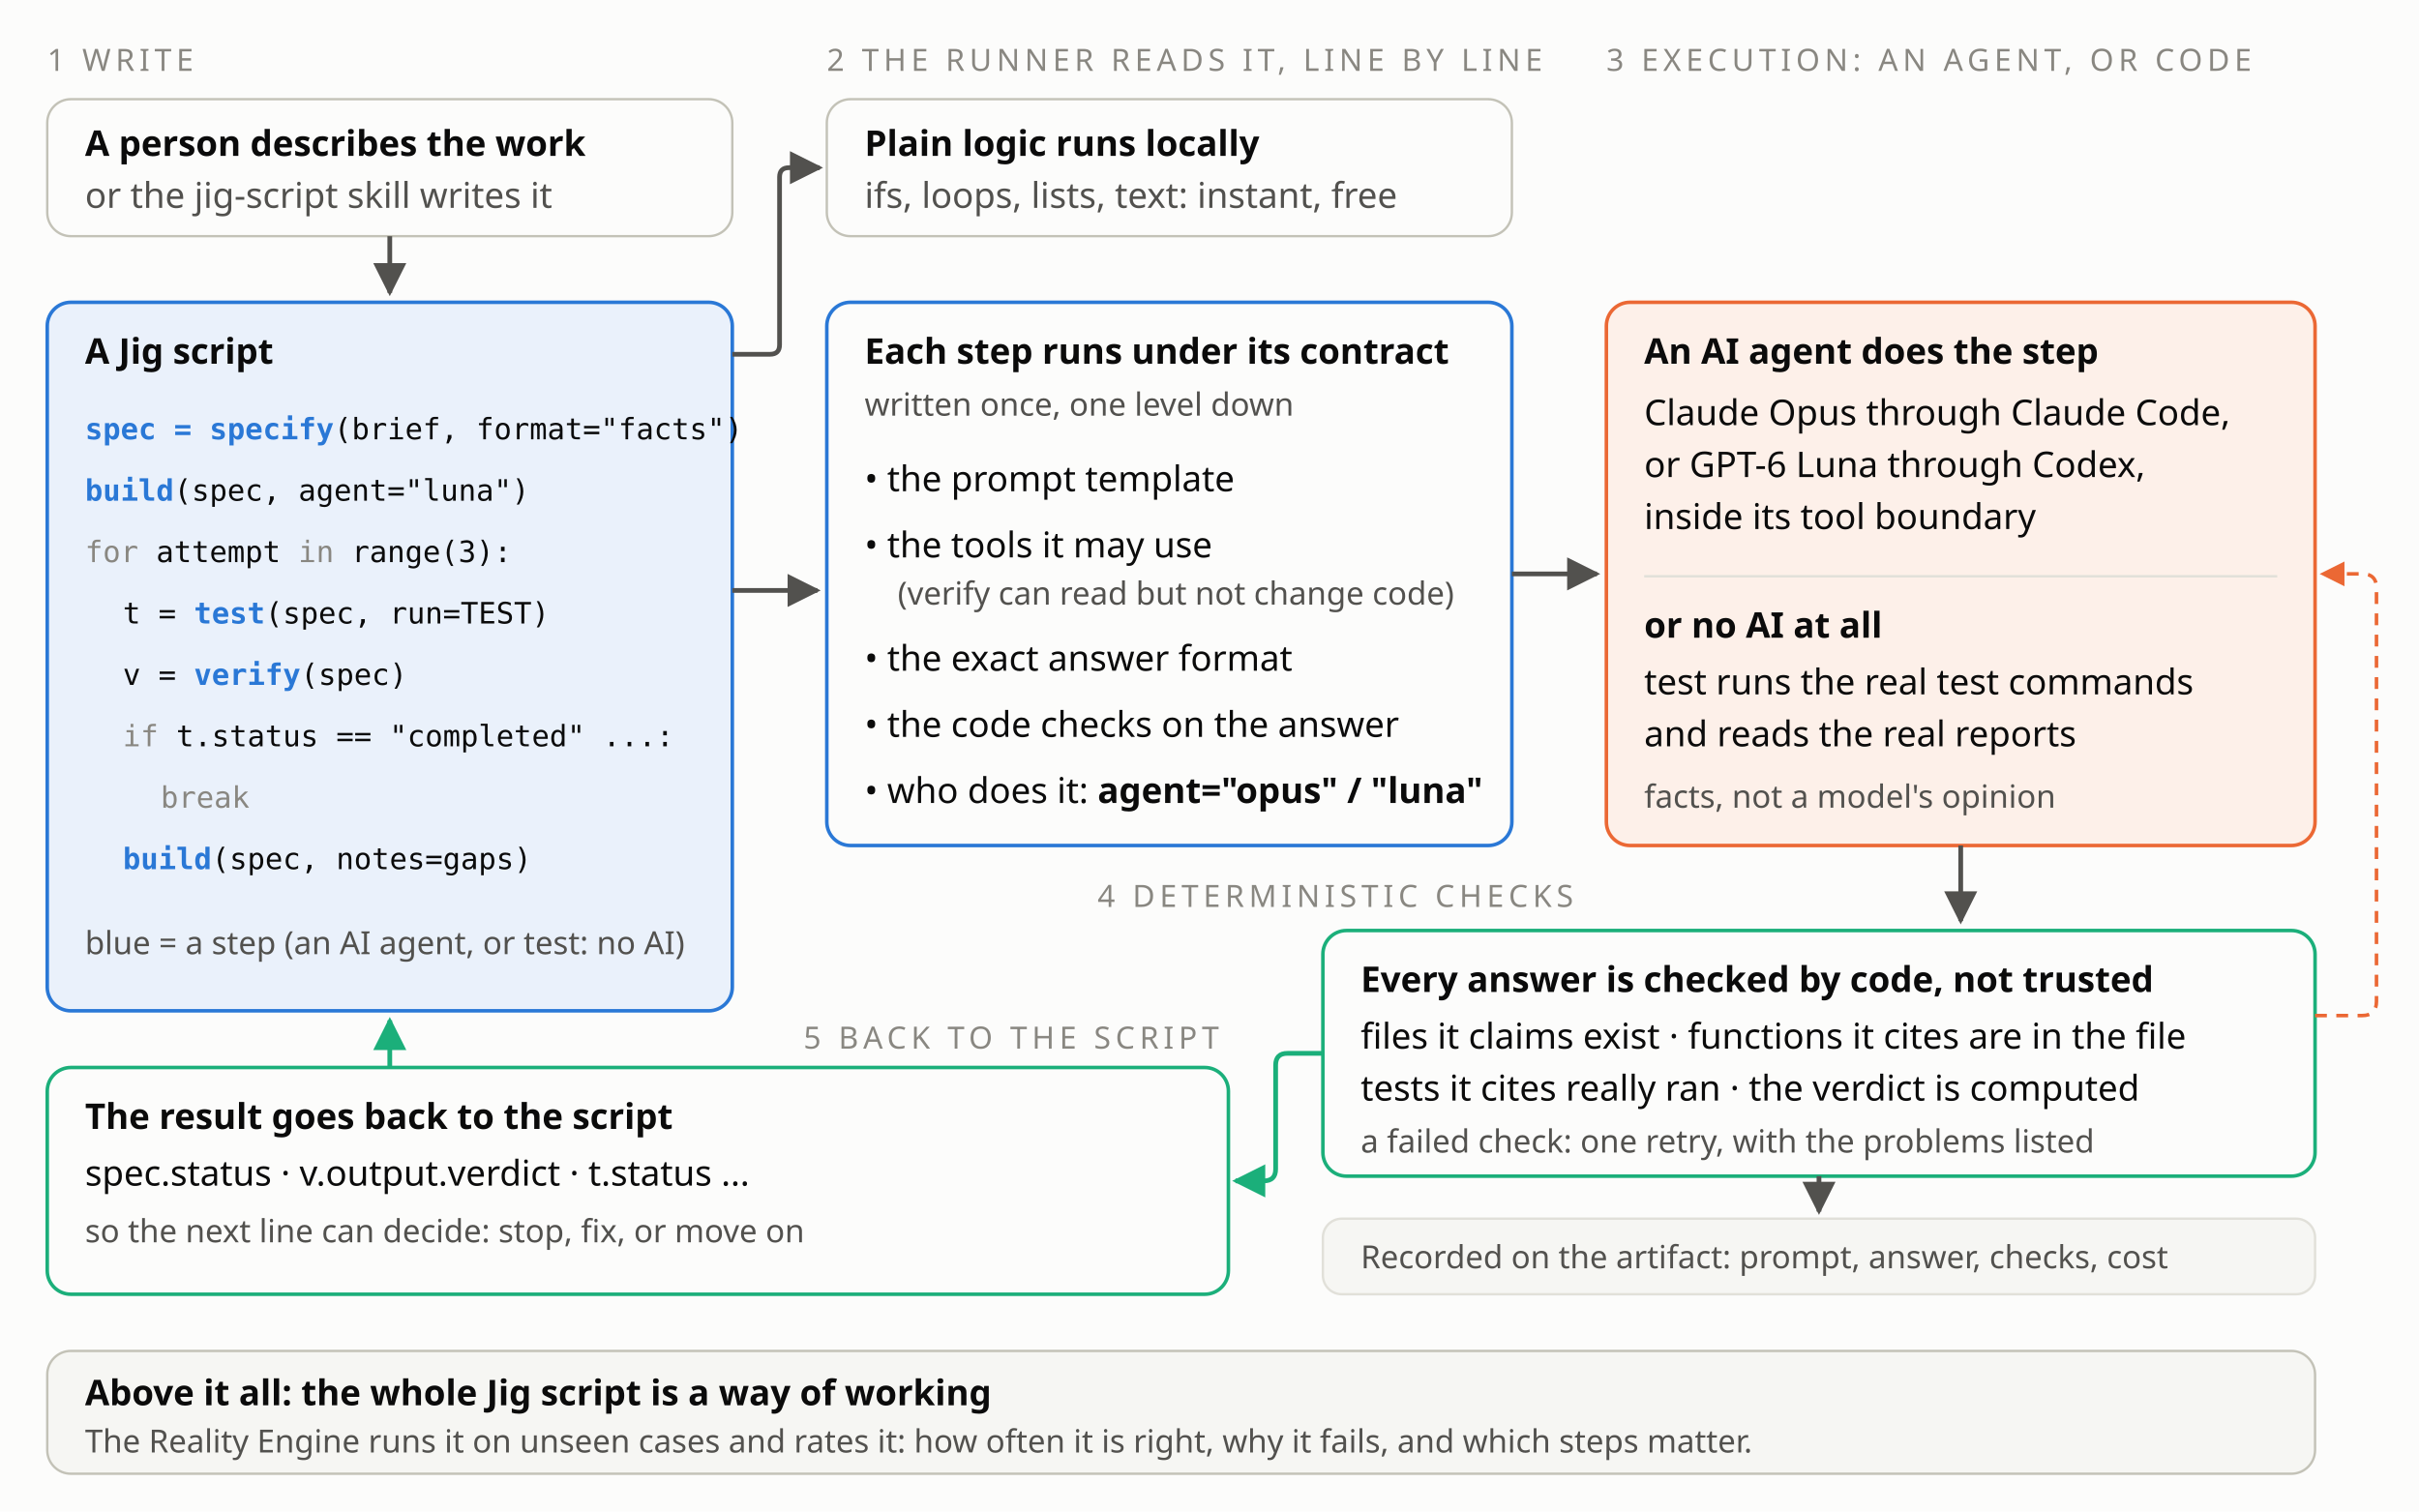
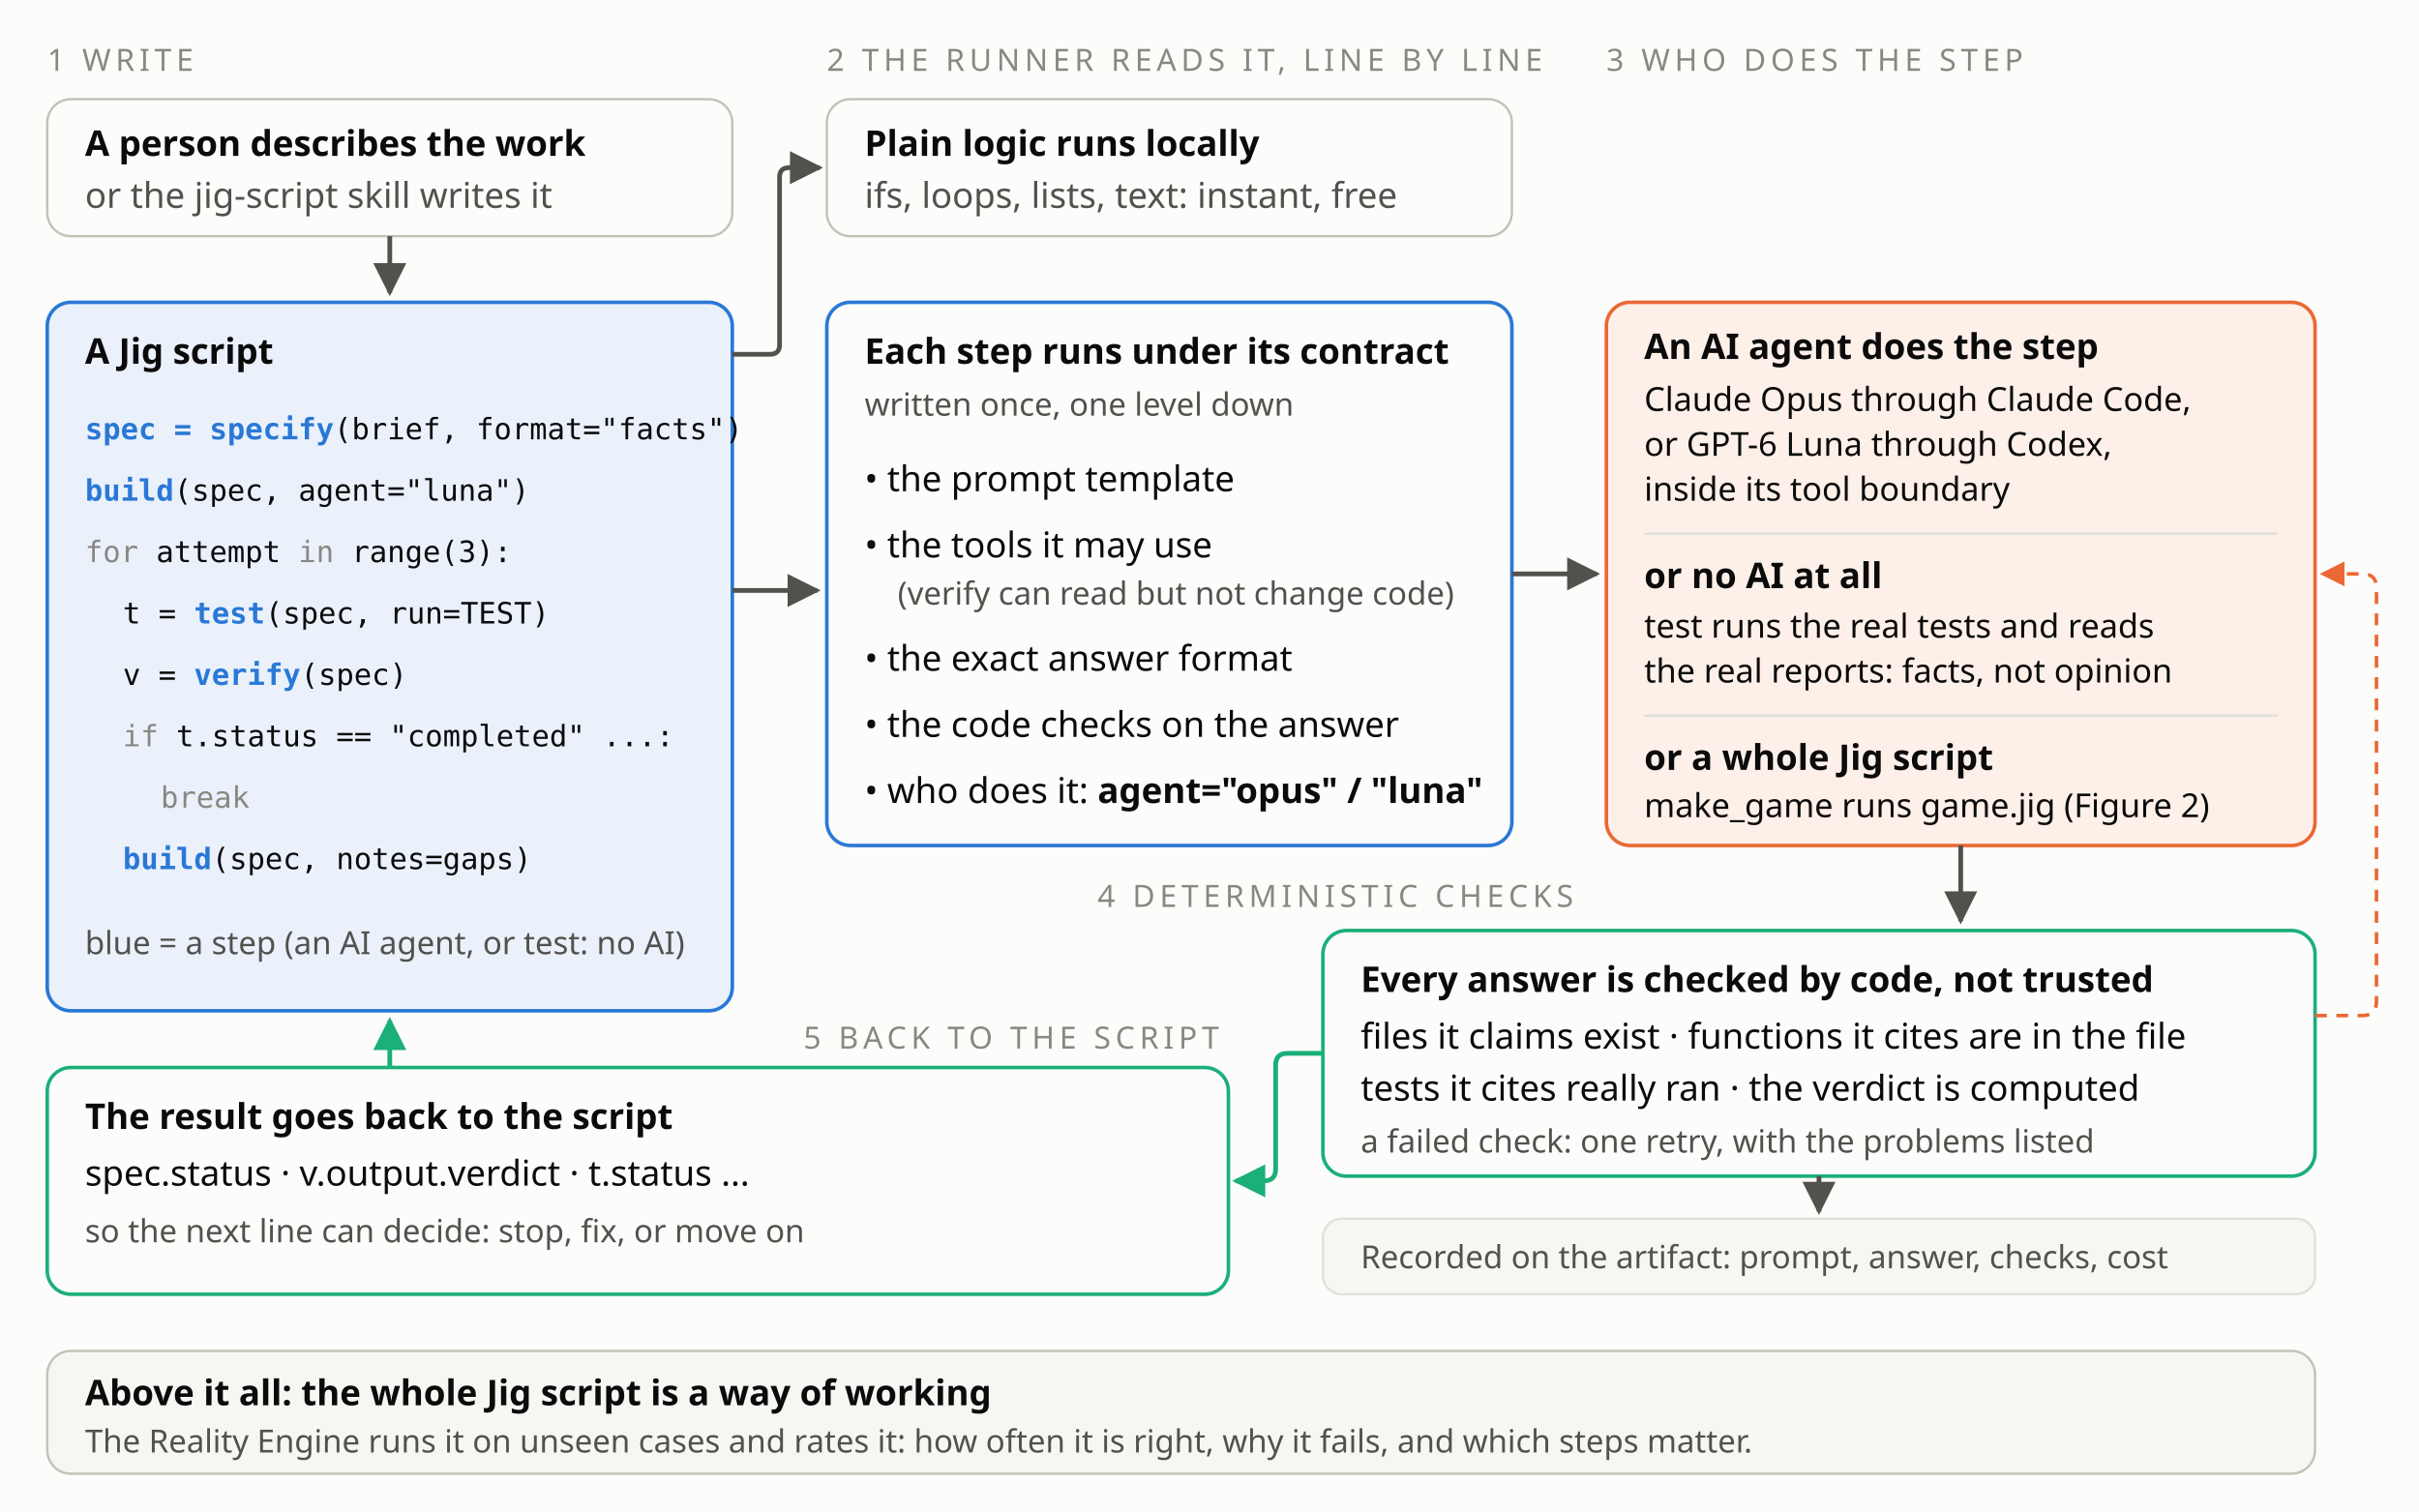
<svg xmlns="http://www.w3.org/2000/svg" viewBox="0 0 1024 640" width="1024" height="640" font-family="Segoe UI, system-ui, sans-serif" font-size="15">
  <rect width="1024" height="640" fill="#fcfcfb" />
  <defs>
    <marker id="ar" viewBox="0 0 10 10" refX="9" refY="5" markerWidth="7" markerHeight="7" orient="auto">
      <path d="M0,0 L10,5 L0,10 z" fill="#52514e" />
    </marker>
    <marker id="ag" viewBox="0 0 10 10" refX="9" refY="5" markerWidth="7" markerHeight="7" orient="auto">
      <path d="M0,0 L10,5 L0,10 z" fill="#1baf7a" />
    </marker>
    <marker id="ao" viewBox="0 0 10 10" refX="9" refY="5" markerWidth="7" markerHeight="7" orient="auto">
      <path d="M0,0 L10,5 L0,10 z" fill="#eb6834" />
    </marker>
  </defs>
  <text x="20" y="30" font-size="13" letter-spacing="2" fill="#898781">1  WRITE</text>
  <rect x="20" y="42" width="290" height="58" rx="10" fill="#fcfcfb" stroke="#c3c2b7" />
  <text x="36" y="66" font-weight="600" fill="#0b0b0b">A person describes the work</text>
  <text x="36" y="88" fill="#52514e">or the jig-script skill writes it</text>
  <line x1="165" y1="100" x2="165" y2="124" stroke="#52514e" stroke-width="2" marker-end="url(#ar)" />
  <rect x="20" y="128" width="290" height="300" rx="10" fill="#eaf1fb" stroke="#2a78d6" stroke-width="1.5" />
  <text x="36" y="154" font-weight="600" fill="#0b0b0b">A Jig script</text>
  <g font-family="Consolas, ui-monospace, monospace" font-size="12.5" fill="#0b0b0b">
    <text x="36" y="186">
      <tspan fill="#2a78d6" font-weight="600">spec = specify</tspan>(brief, format="facts")</text>
    <text x="36" y="212">
      <tspan fill="#2a78d6" font-weight="600">build</tspan>(spec, agent="luna")</text>
    <text x="36" y="238">
      <tspan fill="#898781">for</tspan> attempt <tspan fill="#898781">in</tspan> range(3):</text>
    <text x="52" y="264">t = <tspan fill="#2a78d6" font-weight="600">test</tspan>(spec, run=TEST)</text>
    <text x="52" y="290">v = <tspan fill="#2a78d6" font-weight="600">verify</tspan>(spec)</text>
    <text x="52" y="316">
      <tspan fill="#898781">if</tspan> t.status == "completed" ...:</text>
    <text x="68" y="342">
      <tspan fill="#898781">break</tspan>
    </text>
    <text x="52" y="368">
      <tspan fill="#2a78d6" font-weight="600">build</tspan>(spec, notes=gaps)</text>
  </g>
  <text x="36" y="404" fill="#52514e" font-size="13.5">blue = a step (an AI agent, or test: no AI)</text>
  <text x="350" y="30" font-size="13" letter-spacing="2" fill="#898781">2  THE RUNNER READS IT, LINE BY LINE</text>
  <rect x="350" y="42" width="290" height="58" rx="10" fill="#fcfcfb" stroke="#c3c2b7" />
  <text x="366" y="66" font-weight="600" fill="#0b0b0b">Plain logic runs locally</text>
  <text x="366" y="88" fill="#52514e">ifs, loops, lists, text: instant, free</text>
  <line x1="310" y1="250" x2="346" y2="250" stroke="#52514e" stroke-width="2" marker-end="url(#ar)" />
  <path d="M 310 150 H 326 Q 330 150 330 146 V 75 Q 330 71 334 71 H 347" fill="none" stroke="#52514e" stroke-width="2" marker-end="url(#ar)" />
  <rect x="350" y="128" width="290" height="230" rx="10" fill="#fcfcfb" stroke="#2a78d6" stroke-width="1.5" />
  <text x="366" y="154" font-weight="600" fill="#0b0b0b">Each step runs under its contract</text>
  <text x="366" y="176" fill="#52514e" font-size="13.5">written once, one level down</text>
  <g fill="#0b0b0b">
    <text x="366" y="208">• the prompt template</text>
    <text x="366" y="236">• the tools it may use</text>
    <text x="380" y="256" fill="#52514e" font-size="13.5">(verify can read but not change code)</text>
    <text x="366" y="284">• the exact answer format</text>
    <text x="366" y="312">• the code checks on the answer</text>
    <text x="366" y="340">• who does it: <tspan font-weight="600">agent="opus" / "luna"</tspan>
    </text>
  </g>
  <line x1="640" y1="243" x2="676" y2="243" stroke="#52514e" stroke-width="2" marker-end="url(#ar)" />
-   <text x="680" y="30" font-size="13" letter-spacing="2" fill="#898781">3  EXECUTION: AN AGENT, OR CODE</text>
+   <text x="680" y="30" font-size="13" letter-spacing="2" fill="#898781">3  WHO DOES THE STEP</text>
  <rect x="680" y="128" width="300" height="230" rx="10" fill="#fdf0e9" stroke="#eb6834" stroke-width="1.5" />
-   <text x="696" y="154" font-weight="600" fill="#0b0b0b">An AI agent does the step</text>
-   <text x="696" y="180" fill="#0b0b0b">Claude Opus through Claude Code,</text>
-   <text x="696" y="202" fill="#0b0b0b">or GPT-6 Luna through Codex,</text>
-   <text x="696" y="224" fill="#0b0b0b">inside its tool boundary</text>
-   <line x1="696" y1="244" x2="964" y2="244" stroke="#e1e0d9" />
-   <text x="696" y="270" font-weight="600" fill="#0b0b0b">or no AI at all</text>
-   <text x="696" y="294" fill="#0b0b0b">test runs the real test commands</text>
-   <text x="696" y="316" fill="#0b0b0b">and reads the real reports</text>
-   <text x="696" y="342" fill="#52514e" font-size="13.5">facts, not a model's opinion</text>
+   <text x="696" y="152" font-weight="600" fill="#0b0b0b">An AI agent does the step</text>
+   <text x="696" y="174" fill="#0b0b0b" font-size="14">Claude Opus through Claude Code,</text>
+   <text x="696" y="193" fill="#0b0b0b" font-size="14">or GPT-6 Luna through Codex,</text>
+   <text x="696" y="212" fill="#0b0b0b" font-size="14">inside its tool boundary</text>
+   <line x1="696" y1="226" x2="964" y2="226" stroke="#e1e0d9" />
+   <text x="696" y="249" font-weight="600" fill="#0b0b0b">or no AI at all</text>
+   <text x="696" y="270" fill="#0b0b0b" font-size="14">test runs the real tests and reads</text>
+   <text x="696" y="289" fill="#0b0b0b" font-size="14">the real reports: facts, not opinion</text>
+   <line x1="696" y1="303" x2="964" y2="303" stroke="#e1e0d9" />
+   <text x="696" y="326" font-weight="600" fill="#0b0b0b">or a whole Jig script</text>
+   <text x="696" y="346" fill="#0b0b0b" font-size="14">make_game runs game.jig (Figure 2)</text>
  <line x1="830" y1="358" x2="830" y2="390" stroke="#52514e" stroke-width="2" marker-end="url(#ar)" />
  <text x="680" y="384" font-size="13" letter-spacing="2" fill="#898781" text-anchor="end" transform="translate(-14,0)">4  DETERMINISTIC CHECKS</text>
  <rect x="560" y="394" width="420" height="104" rx="10" fill="#fcfcfb" stroke="#1baf7a" stroke-width="1.5" />
  <text x="576" y="420" font-weight="600" fill="#0b0b0b">Every answer is checked by code, not trusted</text>
  <text x="576" y="444" fill="#0b0b0b">files it claims exist · functions it cites are in the file</text>
  <text x="576" y="466" fill="#0b0b0b">tests it cites really ran · the verdict is computed</text>
  <text x="576" y="488" fill="#52514e" font-size="13.5">a failed check: one retry, with the problems listed</text>
  <path d="M 980 430 H 1000 Q 1006 430 1006 424 V 249 Q 1006 243 1000 243 H 983" fill="none" stroke="#eb6834" stroke-width="1.5" stroke-dasharray="5 4" marker-end="url(#ao)" />
  <rect x="20" y="452" width="500" height="96" rx="10" fill="#fcfcfb" stroke="#1baf7a" stroke-width="1.5" />
  <text x="36" y="478" font-weight="600" fill="#0b0b0b">The result goes back to the script</text>
  <text x="36" y="502" fill="#0b0b0b">spec.status · v.output.verdict · t.status ...</text>
  <text x="36" y="526" fill="#52514e" font-size="13.5">so the next line can decide: stop, fix, or move on</text>
  <path d="M 560 446 H 545 Q 540 446 540 451 V 495 Q 540 500 535 500 H 523" fill="none" stroke="#1baf7a" stroke-width="2" marker-end="url(#ag)" />
  <text x="516" y="444" font-size="13" letter-spacing="2" fill="#898781" text-anchor="end">5  BACK TO THE SCRIPT</text>
  <line x1="165" y1="452" x2="165" y2="432" stroke="#1baf7a" stroke-width="2" marker-end="url(#ag)" />
  <line x1="770" y1="498" x2="770" y2="513" stroke="#52514e" stroke-width="2" marker-end="url(#ar)" />
  <rect x="560" y="516" width="420" height="32" rx="8" fill="#f6f6f3" stroke="#e1e0d9" />
  <text x="576" y="537" fill="#52514e" font-size="13.5">Recorded on the artifact: prompt, answer, checks, cost</text>
  <rect x="20" y="572" width="960" height="52" rx="10" fill="#f6f6f3" stroke="#c3c2b7" />
  <text x="36" y="595" font-weight="600" fill="#0b0b0b">Above it all: the whole Jig script is a way of working</text>
  <text x="36" y="615" fill="#52514e" font-size="13.5">The Reality Engine runs it on unseen cases and rates it: how often it is right, why it fails, and which steps matter.</text>
</svg>
